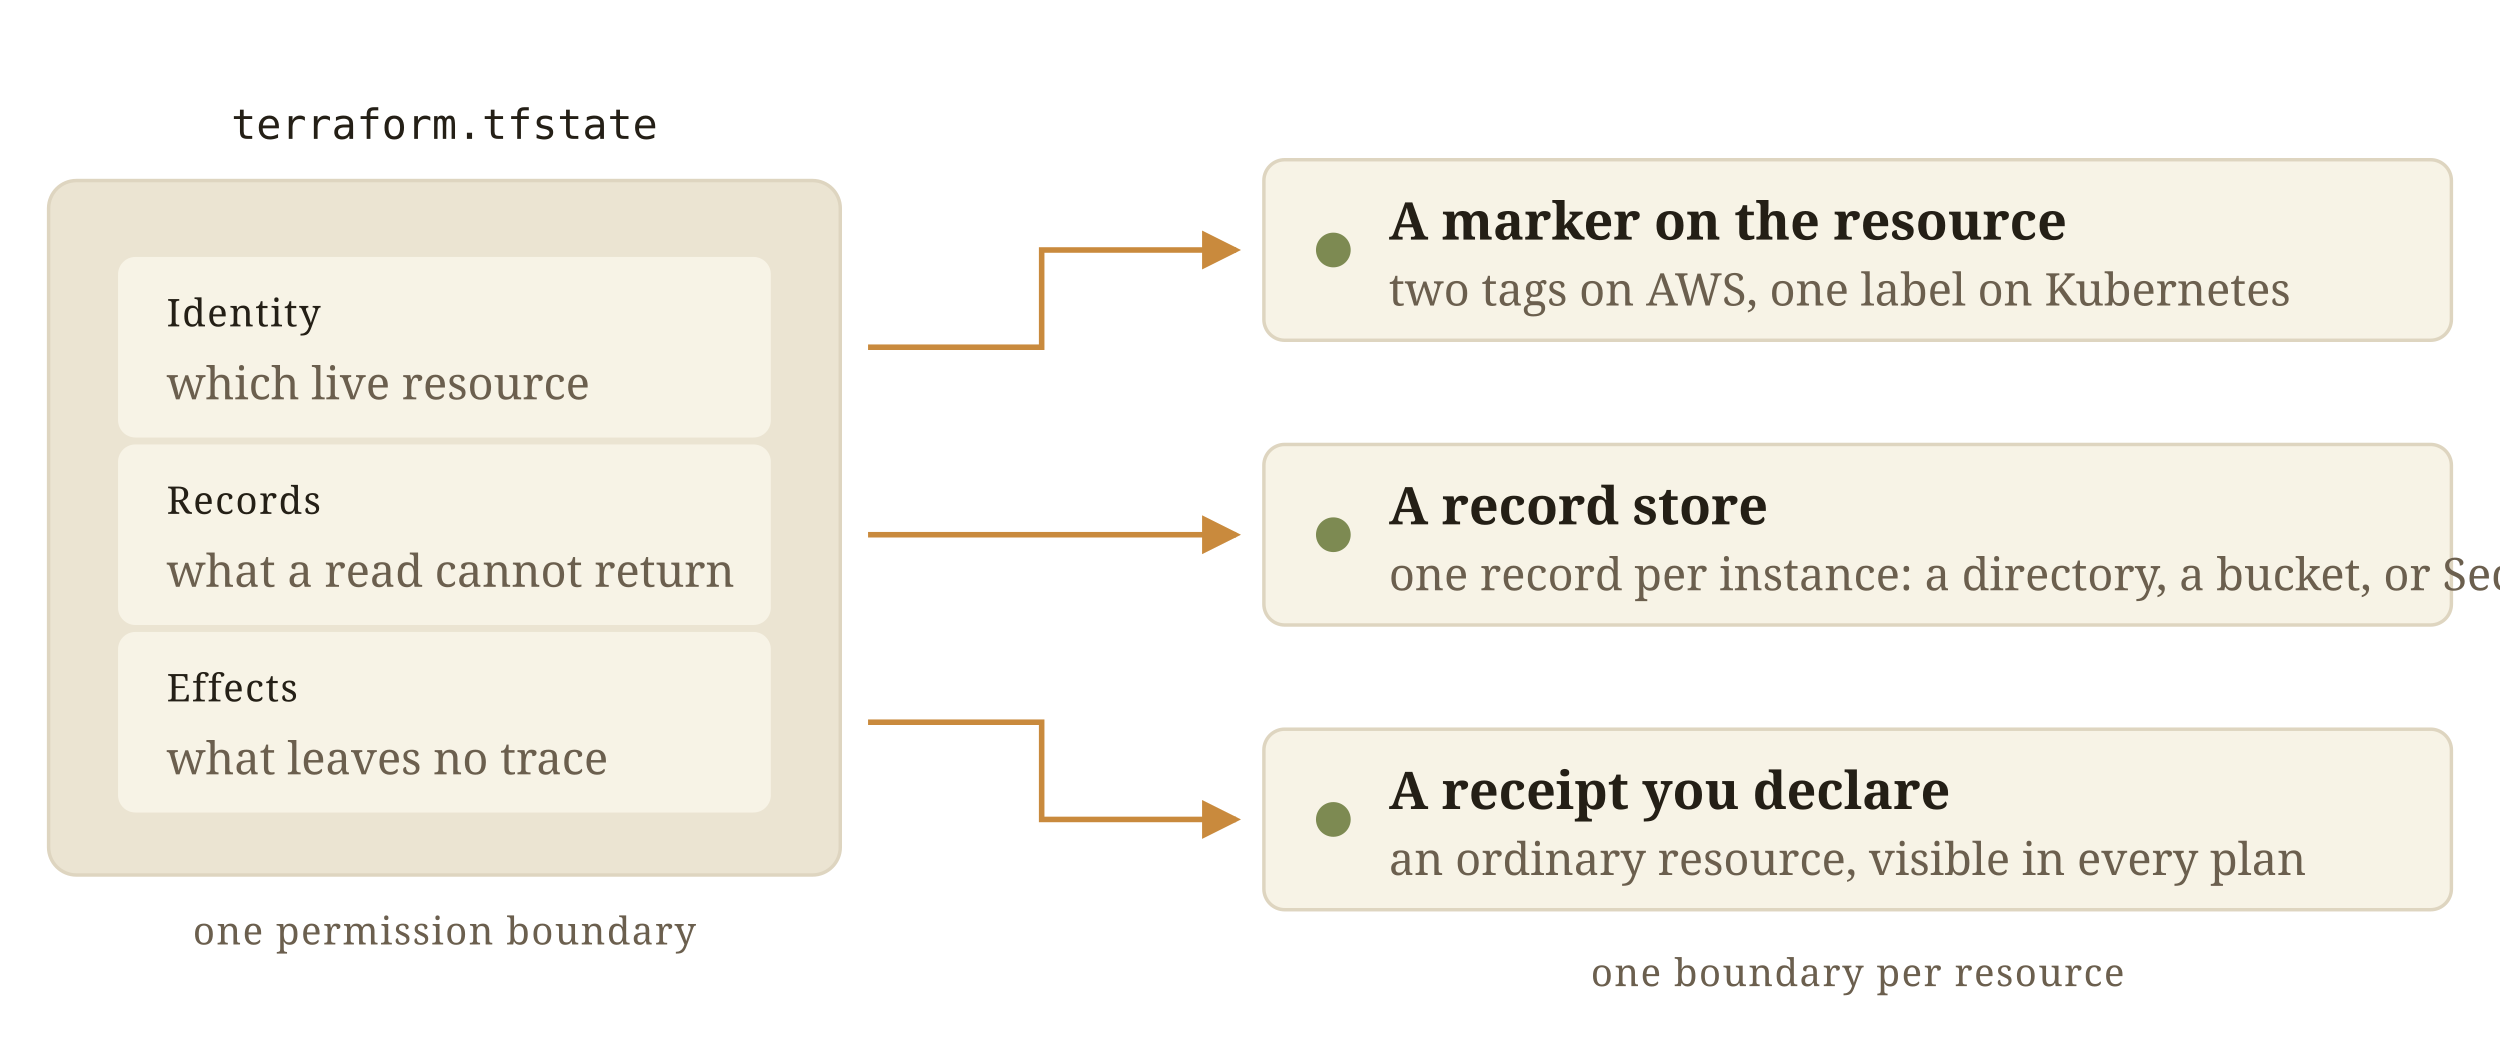
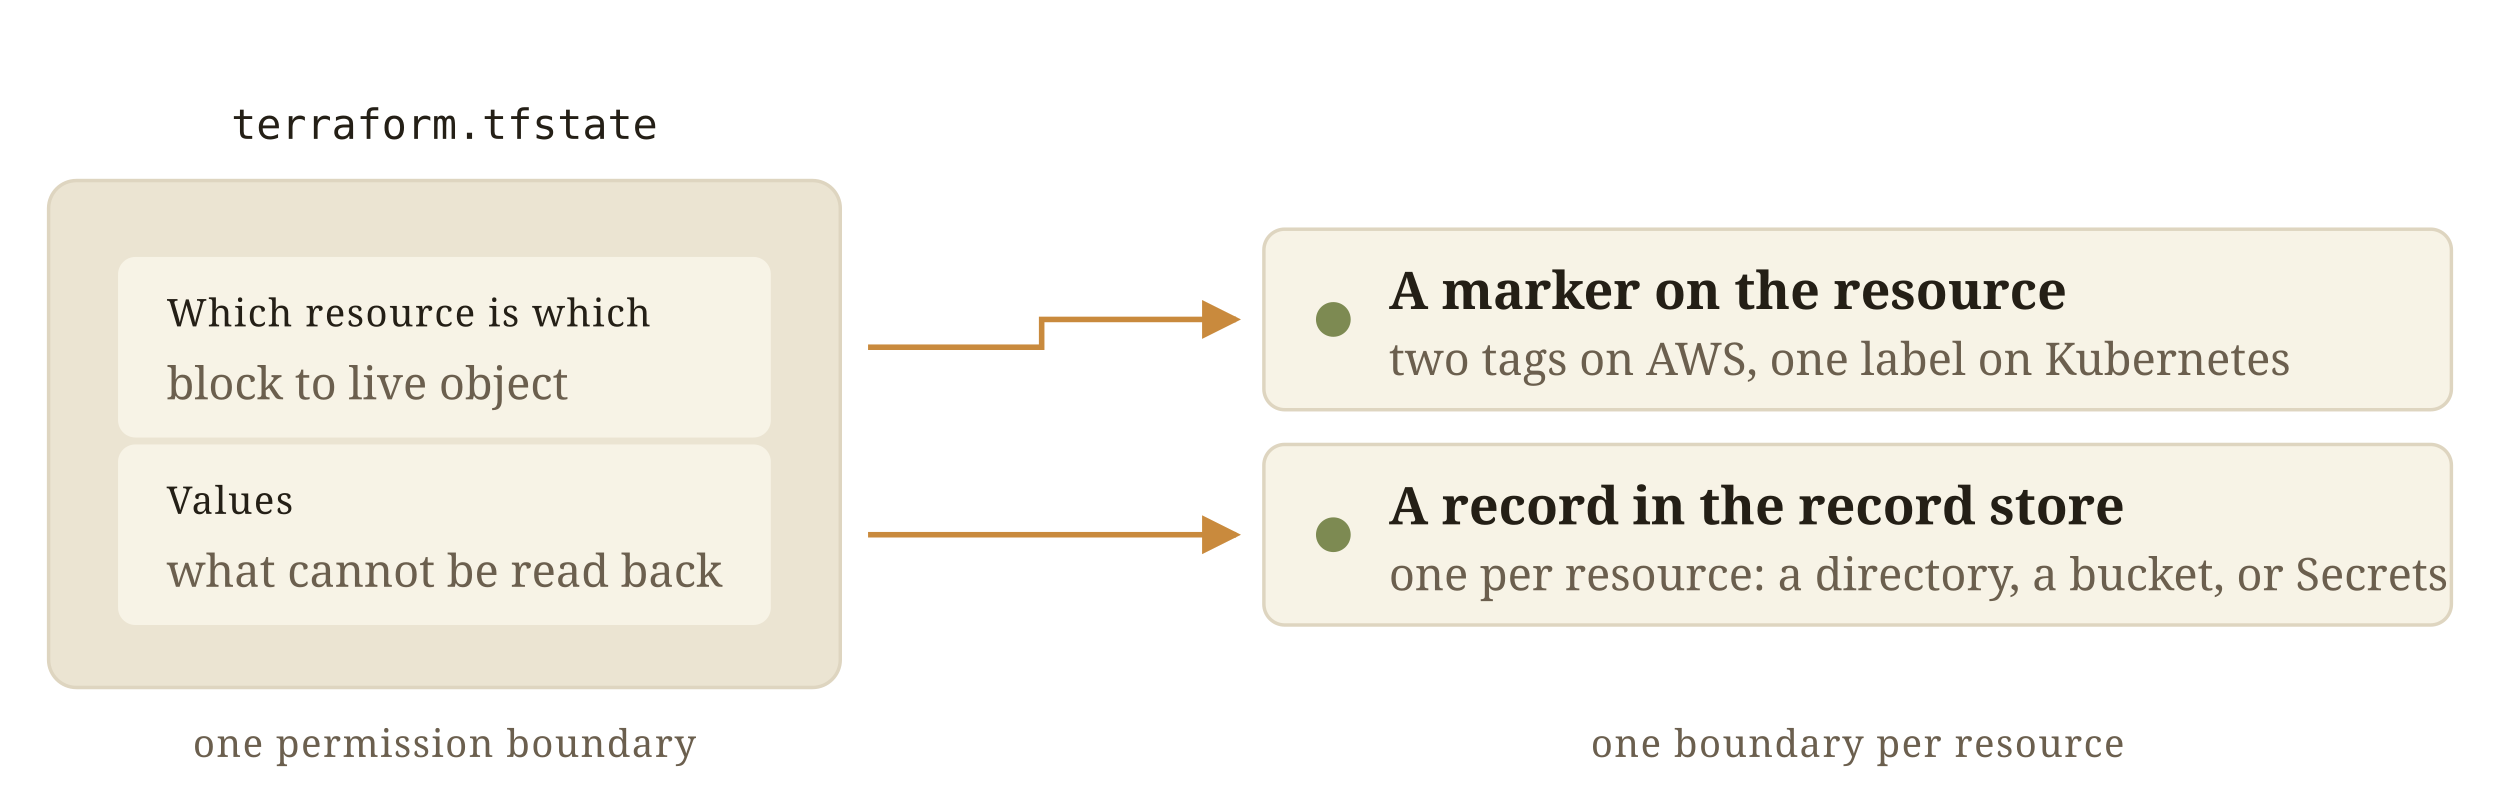
- <svg xmlns="http://www.w3.org/2000/svg" viewBox="0 0 720 300" width="720" height="300" role="img" aria-labelledby="split-title split-desc">
+ <svg xmlns="http://www.w3.org/2000/svg" viewBox="0 0 720 230" width="720" height="230" role="img" aria-labelledby="split-title split-desc">
  <style>
    .ink   { fill: #241f16; }
    .muted { fill: #6b5f4e; }
    .card  { fill: #f7f3e6; }
    .dim   { fill: #ebe4d2; }
    .rule  { stroke: #ded5c0; }
    .olive { fill: #7d8a52; }
    .brass { stroke: #c98a3d; }
    text   { font-family: Georgia, "Iowan Old Style", serif; }
    .h     { font-size: 15px; font-weight: 700; }
    .l     { font-size: 13px; }
    .s     { font-size: 11px; letter-spacing: 0.04em; text-transform: uppercase; }
    .mono  { font-family: ui-monospace, SFMono-Regular, Menlo, monospace; font-size: 12px; }
  </style>
-   <rect x="14" y="52" width="228" height="200" rx="8" class="dim" />
-   <rect x="14" y="52" width="228" height="200" rx="8" fill="none" class="rule" />
+   <rect x="14" y="52" width="228" height="146" rx="8" class="dim" />
+   <rect x="14" y="52" width="228" height="146" rx="8" fill="none" class="rule" />
  <text x="128" y="40" class="mono ink" text-anchor="middle">terraform.tfstate</text>
  <rect x="34" y="74" width="188" height="52" rx="5" class="card" />
-   <text x="48" y="94" class="s ink">Identity</text>
-   <text x="48" y="115" class="l muted">which live resource</text>
+   <text x="48" y="94" class="s ink">Which resource is which</text>
+   <text x="48" y="115" class="l muted">block to live object</text>
  <rect x="34" y="128" width="188" height="52" rx="5" class="card" />
-   <text x="48" y="148" class="s ink">Records</text>
-   <text x="48" y="169" class="l muted">what a read cannot return</text>
-   <rect x="34" y="182" width="188" height="52" rx="5" class="card" />
-   <text x="48" y="202" class="s ink">Effects</text>
-   <text x="48" y="223" class="l muted">what leaves no trace</text>
-   <text x="128" y="272" class="s muted" text-anchor="middle">one permission boundary</text>
+   <text x="48" y="148" class="s ink">Values</text>
+   <text x="48" y="169" class="l muted">what cannot be read back</text>
+   <text x="128" y="218" class="s muted" text-anchor="middle">one permission boundary</text>
  <g class="brass" stroke-width="1.6" fill="none">
-     <path d="M 250 100 H 300 L 300 72  H 356" marker-end="url(#a)" />
+     <path d="M 250 100 H 300 L 300 92 H 356" marker-end="url(#a)" />
    <path d="M 250 154 H 356" marker-end="url(#a)" />
-     <path d="M 250 208 H 300 L 300 236 H 356" marker-end="url(#a)" />
  </g>
  <defs>
    <marker id="a" viewBox="0 0 8 8" refX="7" refY="4" markerWidth="7" markerHeight="7" orient="auto-start-reverse">
      <path d="M 0 0 L 8 4 L 0 8 z" fill="#c98a3d" />
    </marker>
  </defs>
  <g>
-     <rect x="364" y="46" width="342" height="52" rx="6" class="card" />
-     <rect x="364" y="46" width="342" height="52" rx="6" fill="none" class="rule" />
-     <circle cx="384" cy="72" r="5" class="olive" />
-     <text x="400" y="69" class="h ink">A marker on the resource</text>
-     <text x="400" y="88" class="l muted">two tags on AWS, one label on Kubernetes</text>
+     <rect x="364" y="66" width="342" height="52" rx="6" class="card" />
+     <rect x="364" y="66" width="342" height="52" rx="6" fill="none" class="rule" />
+     <circle cx="384" cy="92" r="5" class="olive" />
+     <text x="400" y="89" class="h ink">A marker on the resource</text>
+     <text x="400" y="108" class="l muted">two tags on AWS, one label on Kubernetes</text>
  </g>
  <g>
    <rect x="364" y="128" width="342" height="52" rx="6" class="card" />
    <rect x="364" y="128" width="342" height="52" rx="6" fill="none" class="rule" />
    <circle cx="384" cy="154" r="5" class="olive" />
-     <text x="400" y="151" class="h ink">A record store</text>
-     <text x="400" y="170" class="l muted">one record per instance: a directory, a bucket, or Secrets</text>
+     <text x="400" y="151" class="h ink">A record in the record store</text>
+     <text x="400" y="170" class="l muted">one per resource: a directory, a bucket, or Secrets</text>
  </g>
-   <g>
-     <rect x="364" y="210" width="342" height="52" rx="6" class="card" />
-     <rect x="364" y="210" width="342" height="52" rx="6" fill="none" class="rule" />
-     <circle cx="384" cy="236" r="5" class="olive" />
-     <text x="400" y="233" class="h ink">A receipt you declare</text>
-     <text x="400" y="252" class="l muted">an ordinary resource, visible in every plan</text>
-   </g>
-   <text x="535" y="284" class="s muted" text-anchor="middle">one boundary per resource</text>
+   <text x="535" y="218" class="s muted" text-anchor="middle">one boundary per resource</text>
</svg>
